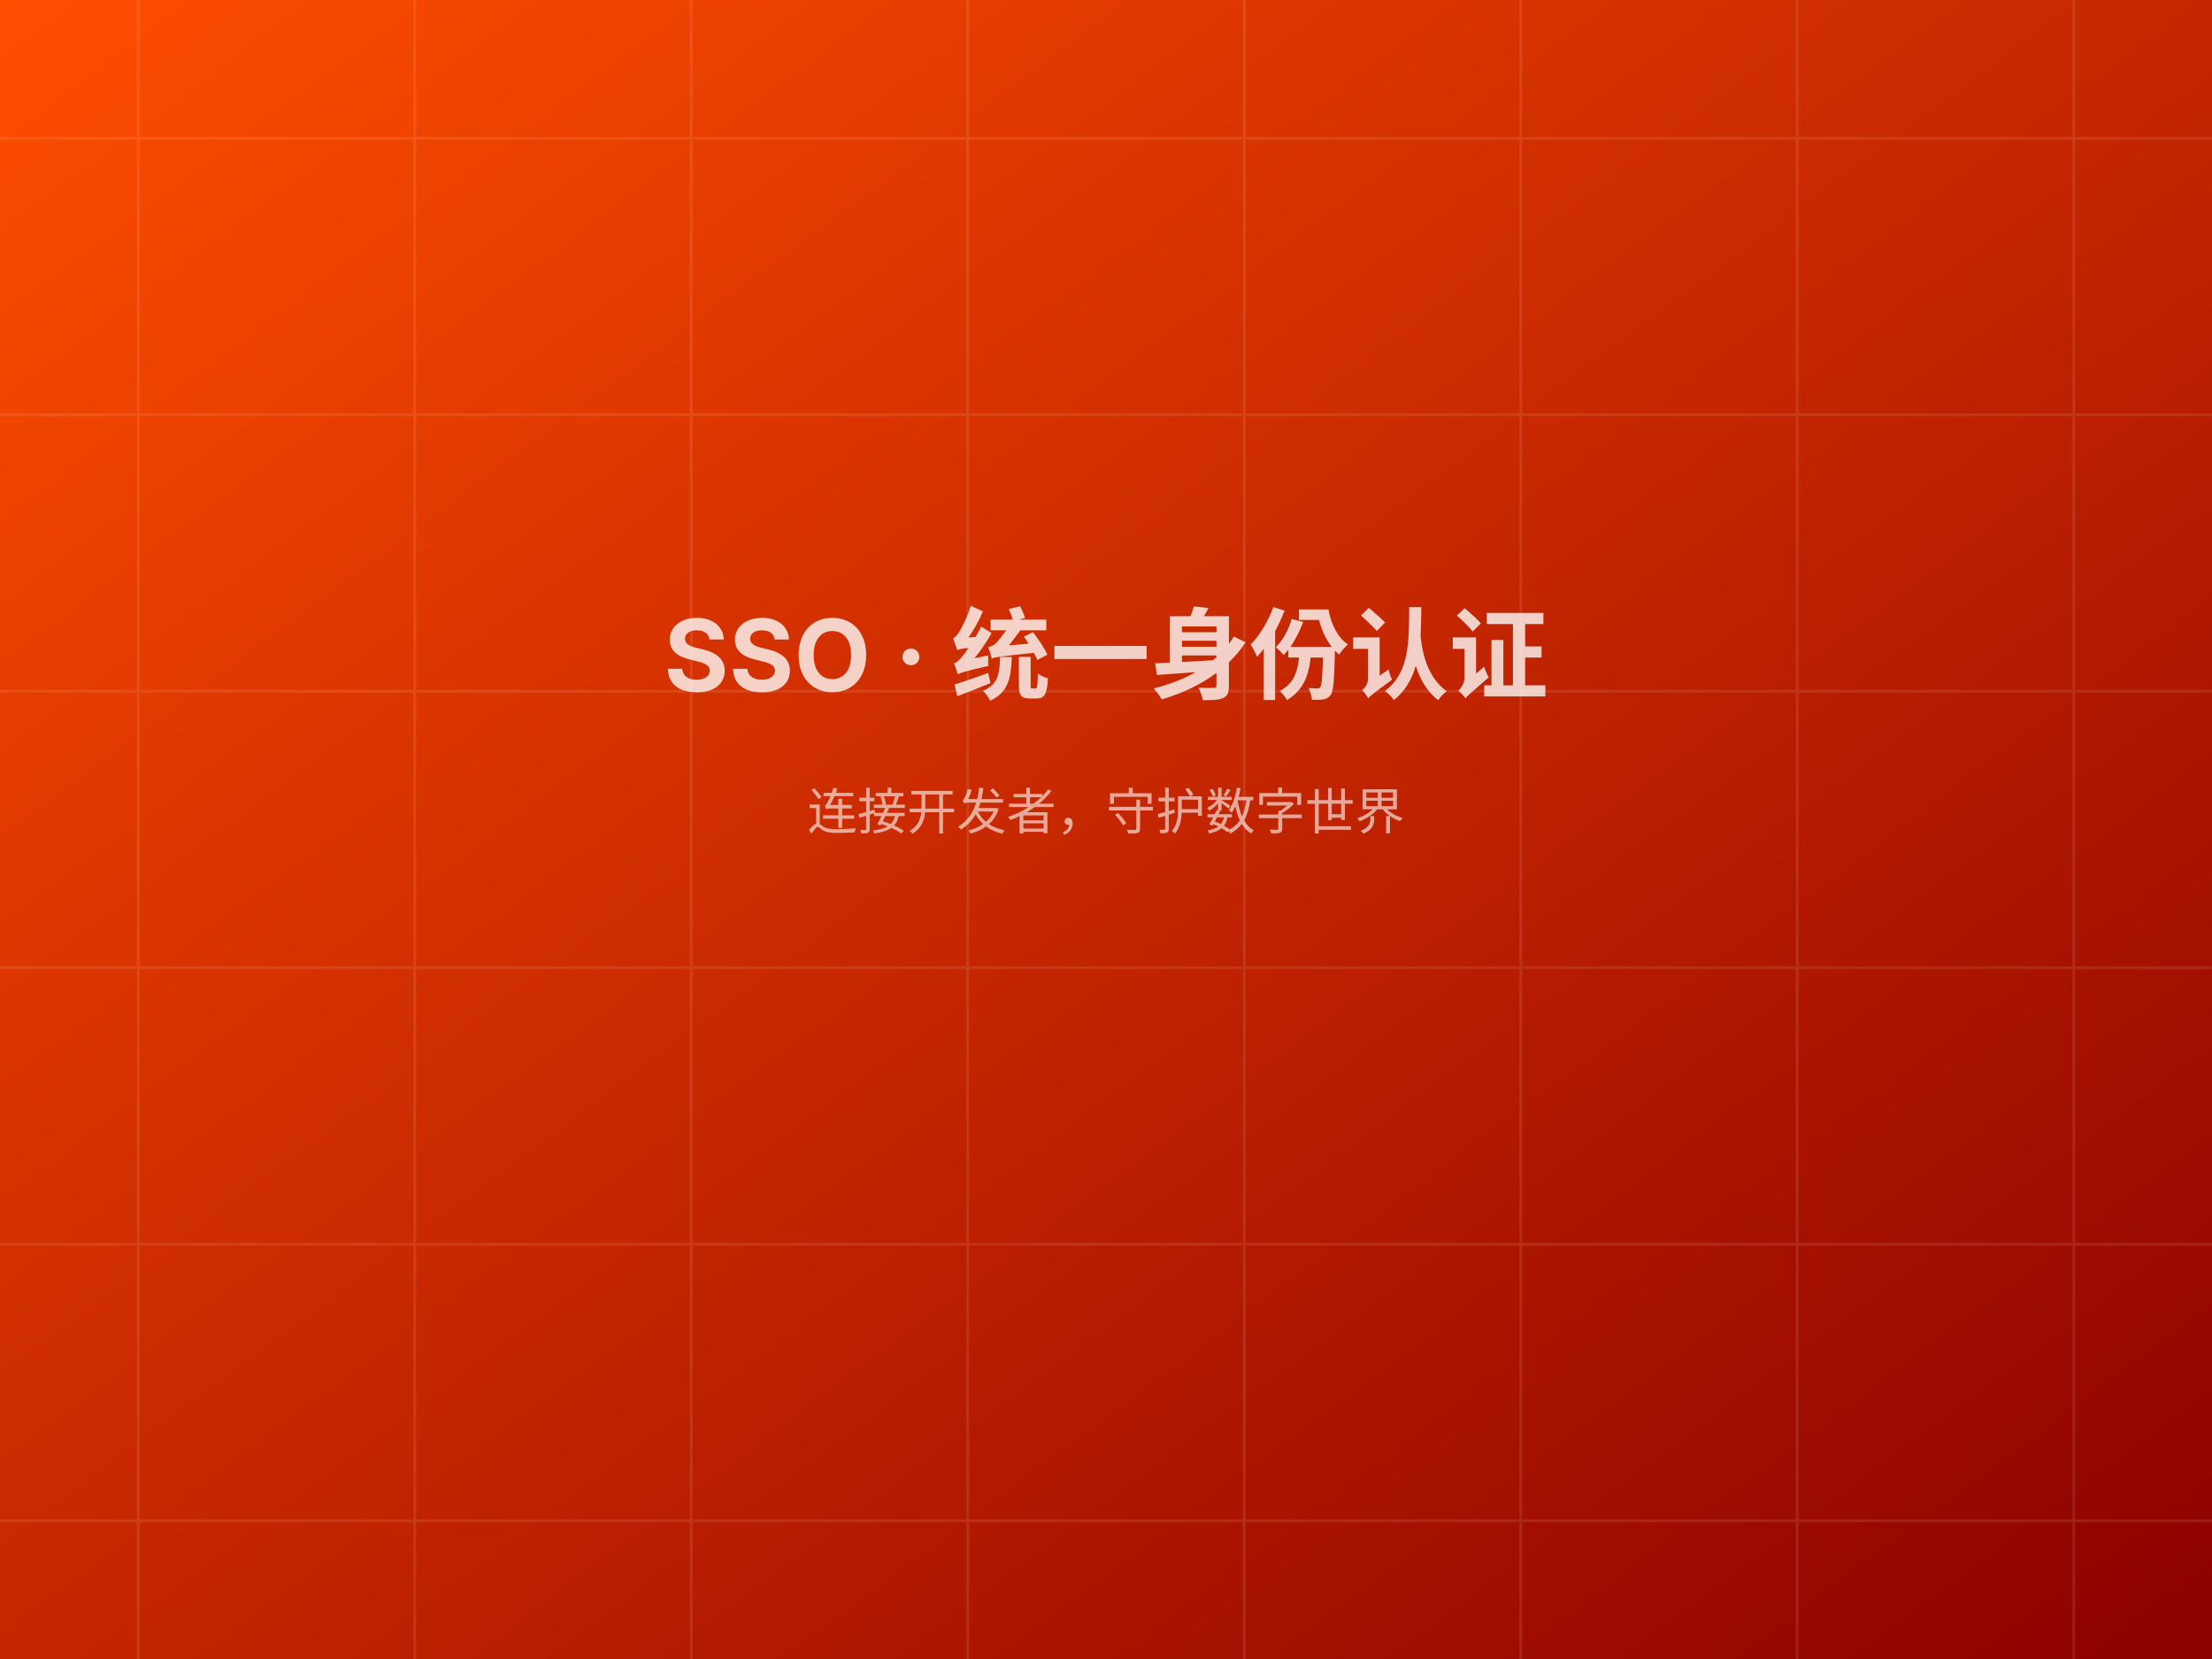
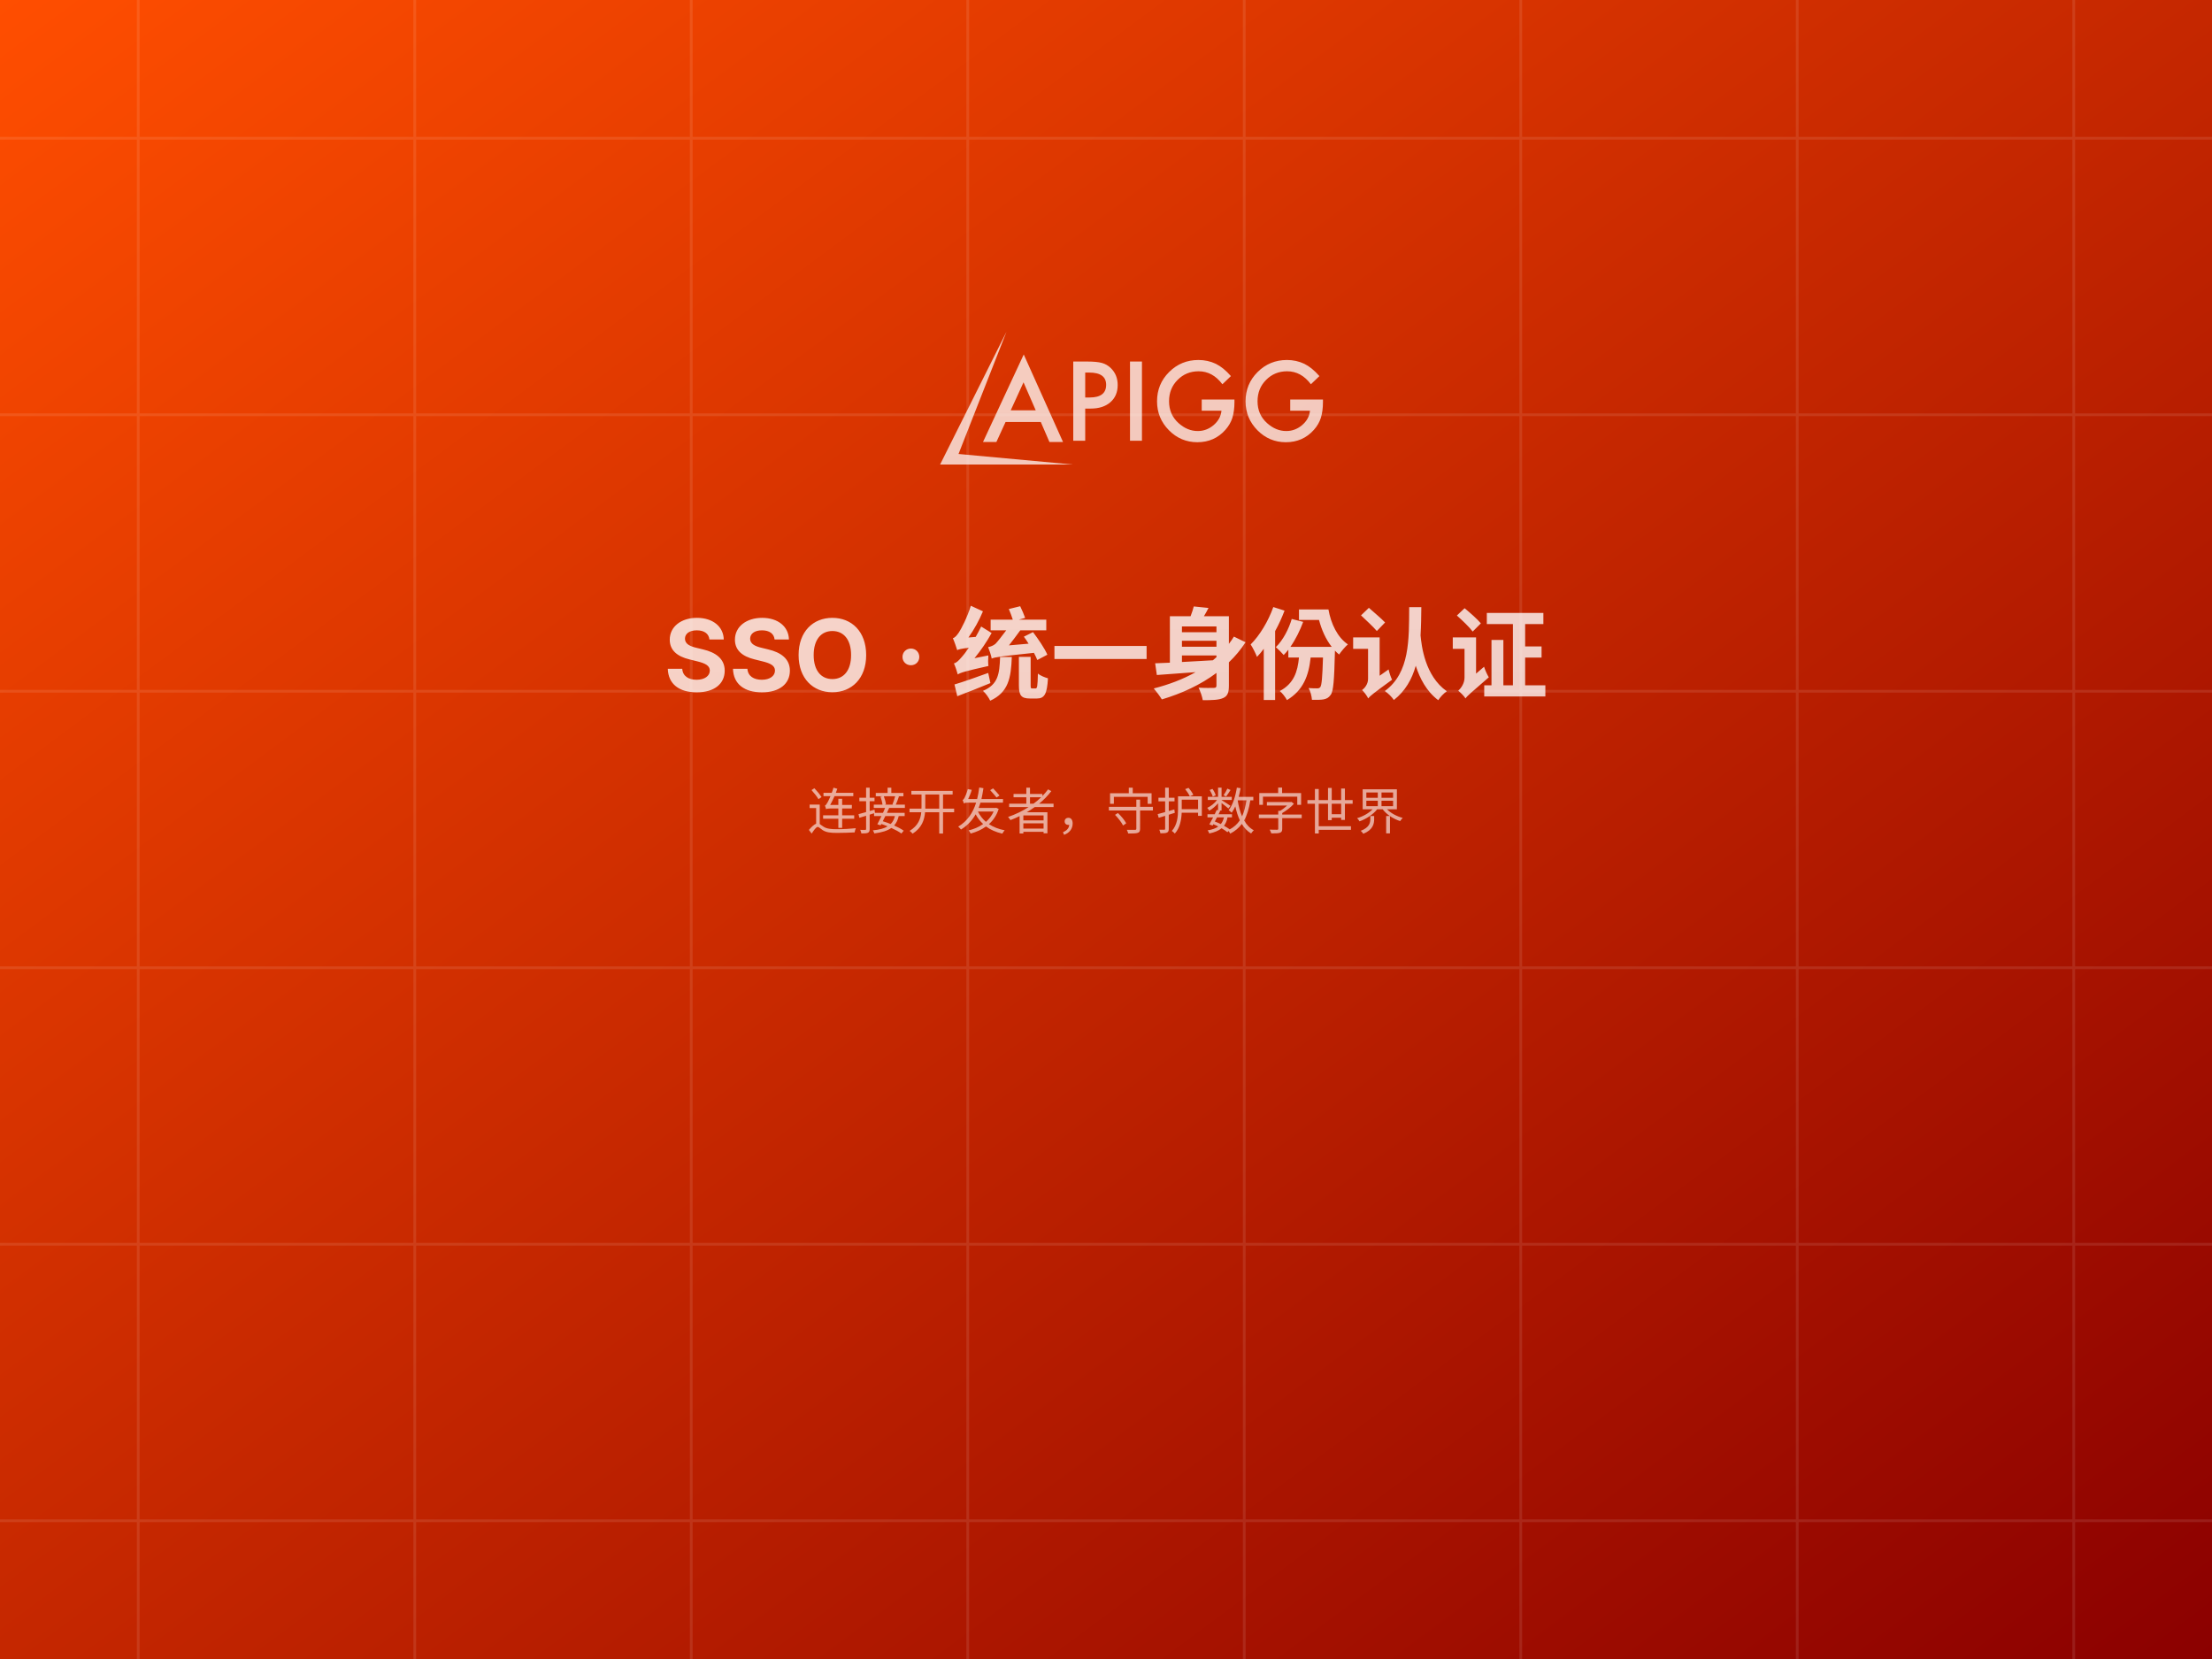
<svg xmlns="http://www.w3.org/2000/svg" width="800" height="600" viewBox="0 0 800 600">
  <defs>
    <linearGradient id="bg-gradient" x1="0%" y1="0%" x2="100%" y2="100%">
      <stop offset="0%" style="stop-color:#FF4E00" />
      <stop offset="100%" style="stop-color:#8B0000" />
    </linearGradient>
    <filter id="matrix-effect">
      <feTurbulence type="fractalNoise" baseFrequency="0.01" numOctaves="2" result="noise" />
      <feDisplacementMap in="SourceGraphic" in2="noise" scale="5" />
    </filter>
    <mask id="fade-mask">
      <rect width="800" height="600" fill="url(#fade-gradient)" />
    </mask>
    <linearGradient id="fade-gradient" x1="0%" y1="0%" x2="0%" y2="100%">
      <stop offset="0%" style="stop-color:white;stop-opacity:0.9" />
      <stop offset="100%" style="stop-color:white;stop-opacity:0.6" />
    </linearGradient>
  </defs>
  <rect width="800" height="600" fill="url(#bg-gradient)" />
  <path d="M0 50 L800 50 M0 150 L800 150 M0 250 L800 250 M0 350 L800 350 M0 450 L800 450 M0 550 L800 550 M50 0 L50 600 M150 0 L150 600 M250 0 L250 600 M350 0 L350 600 M450 0 L450 600 M550 0 L550 600 M650 0 L650 600 M750 0 L750 600" stroke="rgba(255,255,255,0.1)" stroke-width="1" />
  <g filter="url(#matrix-effect)" opacity="0.15">
    <g>
      <text x="15" y="-50" fill="white" font-family="monospace" class="matrix-rain">
        <animate attributeName="y" from="-50" to="650" dur="7.5s" repeatCount="indefinite" />
        10110101
      </text>
      <text x="15" y="-150" fill="white" font-family="monospace" class="matrix-rain">
        <animate attributeName="y" from="-150" to="650" dur="8.4s" repeatCount="indefinite" />
        01001011
      </text>
      <text x="15" y="-250" fill="white" font-family="monospace" class="matrix-rain">
        <animate attributeName="y" from="-250" to="650" dur="7.8s" repeatCount="indefinite" />
        11010010
      </text>
      <text x="15" y="-350" fill="white" font-family="monospace" class="matrix-rain">
        <animate attributeName="y" from="-350" to="650" dur="8.1s" repeatCount="indefinite" />
        10101011
      </text>
      <text x="15" y="-450" fill="white" font-family="monospace" class="matrix-rain">
        <animate attributeName="y" from="-450" to="650" dur="7.7s" repeatCount="indefinite" />
        01011010
      </text>
      <text x="15" y="-550" fill="white" font-family="monospace" class="matrix-rain">
        <animate attributeName="y" from="-550" to="650" dur="8.2s" repeatCount="indefinite" />
        11001101
      </text>
      <text x="45" y="-100" fill="white" font-family="monospace" class="matrix-rain">
        <animate attributeName="y" from="-100" to="650" dur="9s" repeatCount="indefinite" />
        11100101
      </text>
      <text x="45" y="-200" fill="white" font-family="monospace" class="matrix-rain">
        <animate attributeName="y" from="-200" to="650" dur="5.2s" repeatCount="indefinite" />
        00110110
      </text>
      <text x="45" y="-300" fill="white" font-family="monospace" class="matrix-rain">
        <animate attributeName="y" from="-300" to="650" dur="5.8s" repeatCount="indefinite" />
        10101011
      </text>
      <text x="75" y="-75" fill="white" font-family="monospace" class="matrix-rain">
        <animate attributeName="y" from="-75" to="650" dur="8.1s" repeatCount="indefinite" />
        10011010
      </text>
      <text x="75" y="-175" fill="white" font-family="monospace" class="matrix-rain">
        <animate attributeName="y" from="-175" to="650" dur="9.3s" repeatCount="indefinite" />
        01101001
      </text>
      <text x="75" y="-275" fill="white" font-family="monospace" class="matrix-rain">
        <animate attributeName="y" from="-275" to="650" dur="8.4s" repeatCount="indefinite" />
        11001101
      </text>
      <text x="75" y="-375" fill="white" font-family="monospace" class="matrix-rain">
        <animate attributeName="y" from="-375" to="650" dur="8.7s" repeatCount="indefinite" />
        10110011
      </text>
      <text x="75" y="-475" fill="white" font-family="monospace" class="matrix-rain">
        <animate attributeName="y" from="-475" to="650" dur="9.1s" repeatCount="indefinite" />
        01011100
      </text>
      <text x="75" y="-575" fill="white" font-family="monospace" class="matrix-rain">
        <animate attributeName="y" from="-575" to="650" dur="8.9s" repeatCount="indefinite" />
        11010101
      </text>
      <text x="105" y="-125" fill="white" font-family="monospace" class="matrix-rain">
        <animate attributeName="y" from="-125" to="650" dur="2.9s" repeatCount="indefinite" />
        11010110
      </text>
      <text x="135" y="-150" fill="white" font-family="monospace" class="matrix-rain">
        <animate attributeName="y" from="-150" to="650" dur="3.6s" repeatCount="indefinite" />
        00101101
      </text>
      <text x="165" y="-80" fill="white" font-family="monospace" class="matrix-rain">
        <animate attributeName="y" from="-80" to="650" dur="2.8s" repeatCount="indefinite" />
        10110010
      </text>
      <text x="195" y="-180" fill="white" font-family="monospace" class="matrix-rain">
        <animate attributeName="y" from="-180" to="650" dur="6.0s" repeatCount="indefinite" />
        01011001
      </text>
      <text x="195" y="-280" fill="white" font-family="monospace" class="matrix-rain">
        <animate attributeName="y" from="-280" to="650" dur="5.8s" repeatCount="indefinite" />
        10110010
      </text>
      <text x="195" y="-380" fill="white" font-family="monospace" class="matrix-rain">
        <animate attributeName="y" from="-380" to="650" dur="6.2s" repeatCount="indefinite" />
        11001010
      </text>
      <text x="225" y="-150" fill="white" font-family="monospace" class="matrix-rain">
        <animate attributeName="y" from="-150" to="650" dur="5.0s" repeatCount="indefinite" />
        11001010
      </text>
      <text x="225" y="-250" fill="white" font-family="monospace" class="matrix-rain">
        <animate attributeName="y" from="-250" to="650" dur="5.2s" repeatCount="indefinite" />
        01110011
      </text>
      <text x="225" y="-350" fill="white" font-family="monospace" class="matrix-rain">
        <animate attributeName="y" from="-350" to="650" dur="5.4s" repeatCount="indefinite" />
        10010110
      </text>
      <text x="255" y="-200" fill="white" font-family="monospace" class="matrix-rain">
        <animate attributeName="y" from="-200" to="650" dur="5.4s" repeatCount="indefinite" />
        01110011
      </text>
      <text x="255" y="-300" fill="white" font-family="monospace" class="matrix-rain">
        <animate attributeName="y" from="-300" to="650" dur="5.6s" repeatCount="indefinite" />
        10010110
      </text>
      <text x="255" y="-400" fill="white" font-family="monospace" class="matrix-rain">
        <animate attributeName="y" from="-400" to="650" dur="5.8s" repeatCount="indefinite" />
        01101100
      </text>
      <text x="315" y="-175" fill="white" font-family="monospace" class="matrix-rain">
        <animate attributeName="y" from="-175" to="650" dur="2.6s" repeatCount="indefinite" />
        01101100
      </text>
      <text x="345" y="-125" fill="white" font-family="monospace" class="matrix-rain">
        <animate attributeName="y" from="-125" to="650" dur="2.8s" repeatCount="indefinite" />
        11010011
      </text>
      <text x="375" y="-225" fill="white" font-family="monospace" class="matrix-rain">
        <animate attributeName="y" from="-225" to="650" dur="3.0s" repeatCount="indefinite" />
        00111010
      </text>
      <text x="405" y="-150" fill="white" font-family="monospace" class="matrix-rain">
        <animate attributeName="y" from="-150" to="650" dur="5.4s" repeatCount="indefinite" />
        10101101
      </text>
      <text x="435" y="-100" fill="white" font-family="monospace" class="matrix-rain">
        <animate attributeName="y" from="-100" to="650" dur="5.0s" repeatCount="indefinite" />
        01011010
      </text>
      <text x="465" y="-180" fill="white" font-family="monospace" class="matrix-rain">
        <animate attributeName="y" from="-180" to="650" dur="5.6s" repeatCount="indefinite" />
        11001100
      </text>
      <text x="495" y="-120" fill="white" font-family="monospace" class="matrix-rain">
        <animate attributeName="y" from="-120" to="650" dur="5.2s" repeatCount="indefinite" />
        01110110
      </text>
      <text x="525" y="-200" fill="white" font-family="monospace" class="matrix-rain">
        <animate attributeName="y" from="-200" to="650" dur="6.0s" repeatCount="indefinite" />
        10011011
      </text>
      <text x="555" y="-150" fill="white" font-family="monospace" class="matrix-rain">
        <animate attributeName="y" from="-150" to="650" dur="5.4s" repeatCount="indefinite" />
        11100010
      </text>
      <text x="585" y="-90" fill="white" font-family="monospace" class="matrix-rain">
        <animate attributeName="y" from="-90" to="650" dur="5.8s" repeatCount="indefinite" />
        01001101
      </text>
      <text x="615" y="-170" fill="white" font-family="monospace" class="matrix-rain">
        <animate attributeName="y" from="-170" to="650" dur="5.0s" repeatCount="indefinite" />
        10110011
      </text>
      <text x="645" y="-130" fill="white" font-family="monospace" class="matrix-rain">
        <animate attributeName="y" from="-130" to="650" dur="5.6s" repeatCount="indefinite" />
        11001101
      </text>
      <text x="675" y="-210" fill="white" font-family="monospace" class="matrix-rain">
        <animate attributeName="y" from="-210" to="650" dur="6.2s" repeatCount="indefinite" />
        01110010
      </text>
      <text x="705" y="-160" fill="white" font-family="monospace" class="matrix-rain">
        <animate attributeName="y" from="-160" to="650" dur="5.2s" repeatCount="indefinite" />
        10011100
      </text>
      <text x="735" y="-140" fill="white" font-family="monospace" class="matrix-rain">
        <animate attributeName="y" from="-140" to="650" dur="5.8s" repeatCount="indefinite" />
        11010101
      </text>
      <text x="765" y="-190" fill="white" font-family="monospace" class="matrix-rain">
        <animate attributeName="y" from="-190" to="650" dur="5.4s" repeatCount="indefinite" />
        01101011
      </text>
    </g>
  </g>
  <g mask="url(#fade-mask)">
+     <g transform="translate(340, 120)">
+       <path d="M24,0 L6.663,44.188 L48,48 L0,48 L24,0 Z M30.249,8.207 L44.462,39.855 L39.544,39.855 L36.42,32.623 L23.672,32.623 L20.355,39.855 L15.514,39.855 L30.249,8.207 Z M30.171,18.275 L25.543,28.4 L34.588,28.4 L30.171,18.275 Z M52.482,39.4 L52.482,27.766 L54.486,27.766 C57.467,27.766 59.836,26.999 61.593,25.465 C63.349,23.932 64.228,21.853 64.228,19.231 C64.228,16.782 63.405,14.753 61.76,13.145 C60.82,12.217 59.731,11.587 58.494,11.253 C57.27,10.919 55.457,10.752 53.058,10.752 L53.058,10.752 L48.159,10.752 L48.159,39.4 L52.482,39.4 Z M54.097,23.758 L52.482,23.758 L52.482,14.741 L53.911,14.741 C58.006,14.741 60.053,16.219 60.053,19.175 C60.053,22.231 58.067,23.758 54.097,23.758 L54.097,23.758 Z M73.004,39.4 L73.004,10.752 L68.681,10.752 L68.681,39.4 L73.004,39.4 Z M93.043,39.938 C97.15,39.938 100.533,38.441 103.192,35.448 C104.368,34.112 105.202,32.677 105.697,31.143 C106.204,29.486 106.458,27.581 106.458,25.428 L106.458,25.428 L106.458,24.482 L94.62,24.482 L94.62,28.546 L101.764,28.546 C101.566,30.562 100.619,32.294 98.925,33.741 C97.23,35.176 95.319,35.893 93.191,35.893 C90.693,35.893 88.373,34.935 86.233,33.017 C83.945,30.951 82.801,28.323 82.801,25.131 C82.801,22.039 83.827,19.466 85.881,17.413 C87.934,15.322 90.476,14.277 93.507,14.277 C96.884,14.277 99.747,15.842 102.098,18.971 L102.098,18.971 L105.178,16.021 C103.384,13.968 101.56,12.483 99.704,11.568 C97.762,10.653 95.672,10.195 93.433,10.195 C89.264,10.195 85.726,11.648 82.819,14.555 C79.912,17.45 78.459,20.975 78.459,25.131 C78.459,29.201 79.888,32.689 82.745,35.596 C85.603,38.491 89.035,39.938 93.043,39.938 Z M125.05,39.938 C129.157,39.938 132.54,38.441 135.199,35.448 C136.374,34.112 137.209,32.677 137.704,31.143 C138.211,29.486 138.465,27.581 138.465,25.428 L138.465,25.428 L138.465,24.482 L126.627,24.482 L126.627,28.546 L133.771,28.546 C133.573,30.562 132.626,32.294 130.932,33.741 C129.237,35.176 127.326,35.893 125.198,35.893 C122.7,35.893 120.38,34.935 118.24,33.017 C115.952,30.951 114.808,28.323 114.808,25.131 C114.808,22.039 115.834,19.466 117.888,17.413 C119.941,15.322 122.483,14.277 125.514,14.277 C128.891,14.277 131.754,15.842 134.104,18.971 L134.104,18.971 L137.185,16.021 C135.391,13.968 133.566,12.483 131.711,11.568 C129.769,10.653 127.678,10.195 125.439,10.195 C121.271,10.195 117.733,11.648 114.826,14.555 C111.919,17.45 110.466,20.975 110.466,25.131 C110.466,29.201 111.895,32.689 114.752,35.596 C117.609,38.491 121.042,39.938 125.05,39.938 Z" fill="white" fill-opacity="0.9" />
+     </g>
    <text x="400" y="250" fill="white" font-size="36" font-weight="bold" text-anchor="middle" font-family="'PingFang SC', -apple-system, sans-serif">SSO · 统一身份认证</text>
    <text x="400" y="300" fill="rgba(255,255,255,0.8)" font-size="18" text-anchor="middle" font-family="'PingFang SC', -apple-system, sans-serif">连接开发者，守护数字世界</text>
  </g>
</svg>
